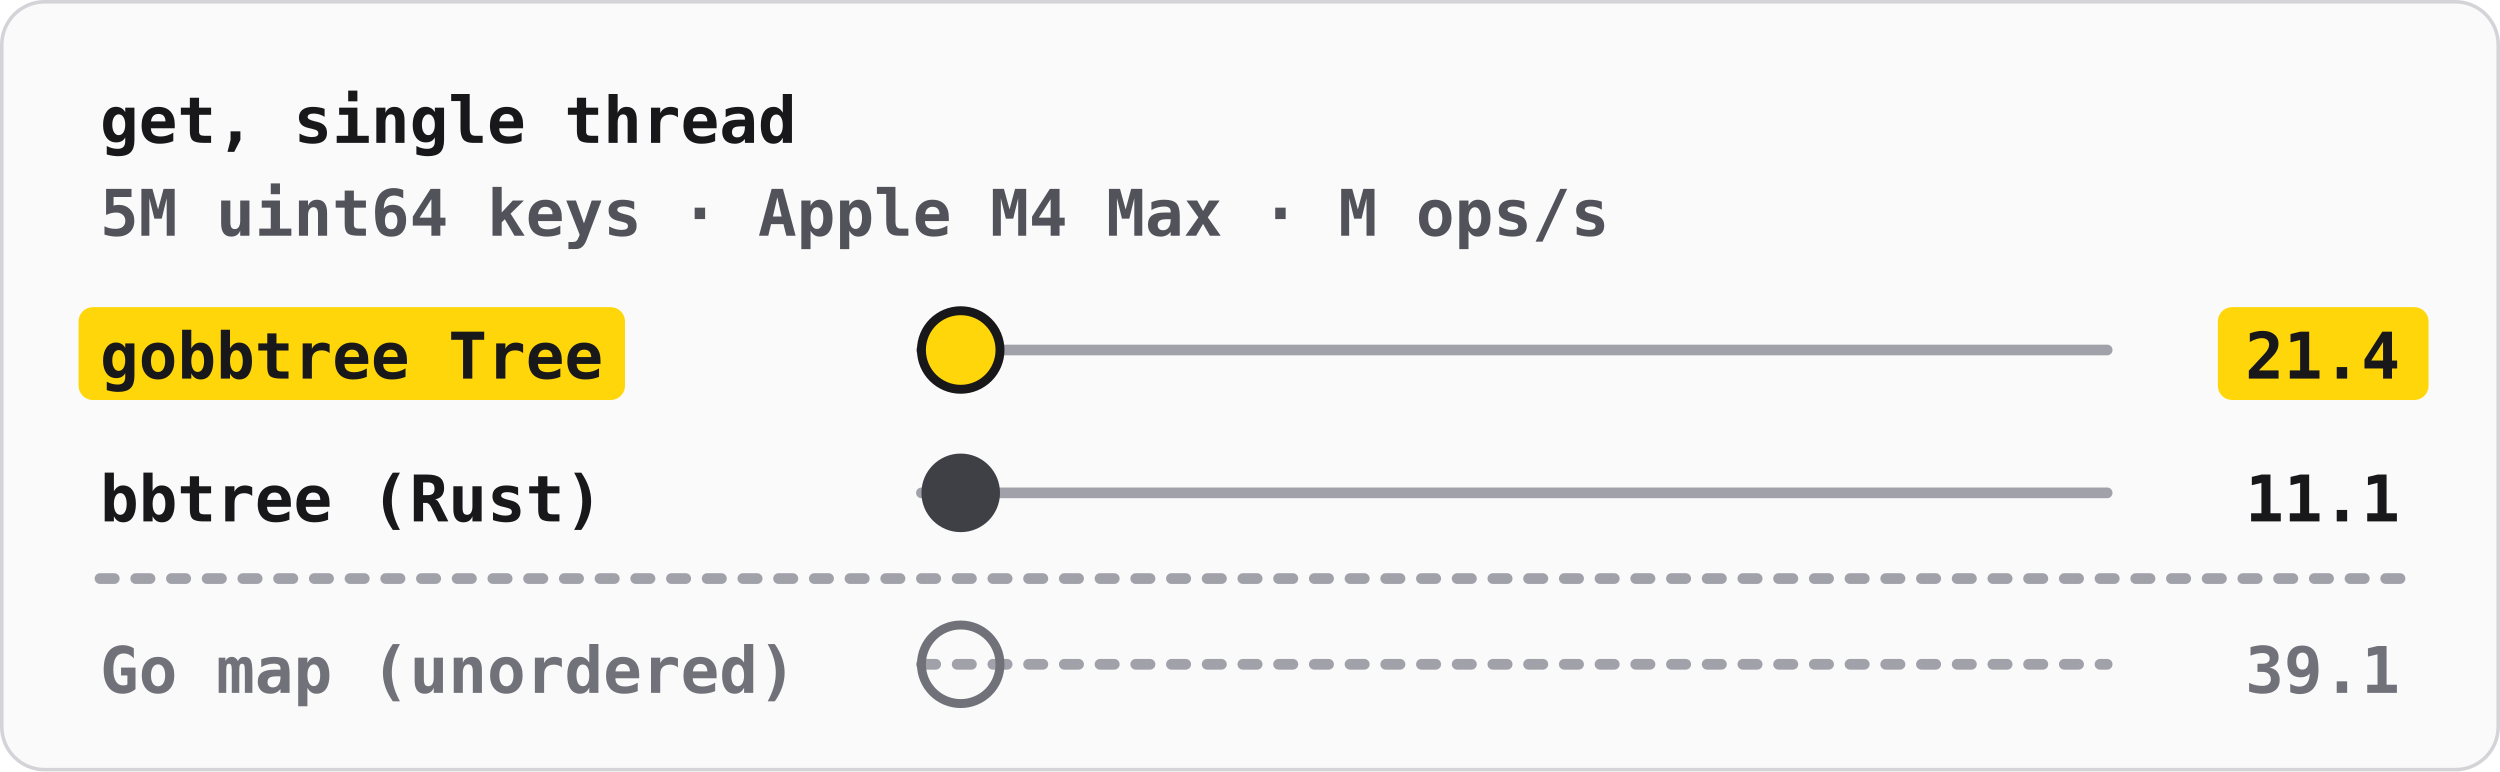
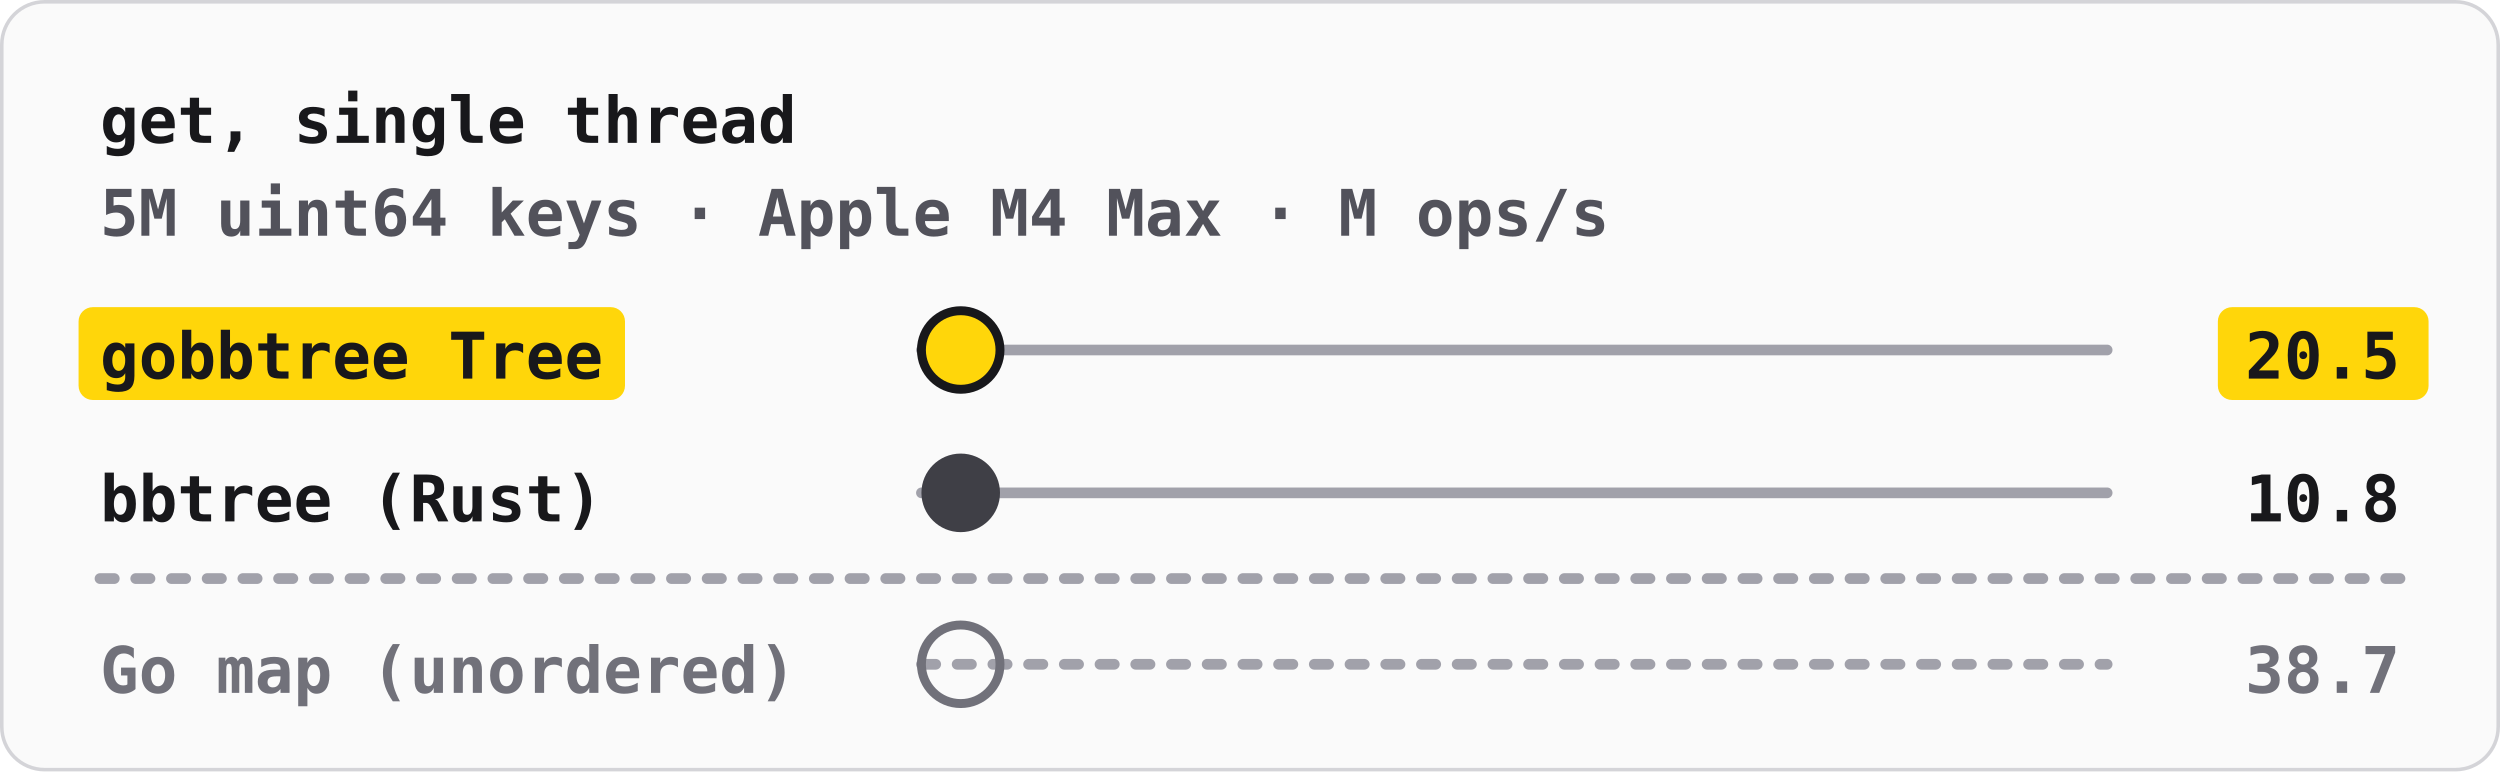
- <svg xmlns="http://www.w3.org/2000/svg" width="700" height="216" viewBox="0 0 700 216" role="img" aria-label="Get on 5M mixed uint64 keys, one thread, Apple M4 Max, in million operations per second: gobbtree Tree 21.4, bbtree (Rust) 11.1; Go map, unordered, 39.1.">
+ <svg xmlns="http://www.w3.org/2000/svg" width="700" height="216" viewBox="0 0 700 216" role="img" aria-label="Get on 5M mixed uint64 keys, one thread, Apple M4 Max, in million operations per second: gobbtree Tree 20.5, bbtree (Rust) 10.8; Go map, unordered, 38.7.">
  <style>
    text { font-family: ui-monospace, SFMono-Regular, Menlo, Consolas, monospace; font-size: 18px; font-weight: 600; fill: #18181b; }
    .title { font-weight: 800; }
    .muted { fill: #52525b; }
    .faint { fill: #71717a; }
    .ours { font-weight: 800; }
    .value { text-anchor: end; }
    .highlight { fill: #ffd60a; }
    .track { stroke: #a1a1aa; stroke-width: 3; stroke-linecap: round; }
    .dashed { stroke-dasharray: 4 6; }
    .ball { animation: bounce linear infinite alternate; }
    @keyframes bounce { to { transform: translateX(310px); } }
  </style>
  <rect x="0.5" y="0.5" width="699" height="215" rx="12" fill="#fafafa" stroke="#d4d4d8" />
  <text class="title" x="28" y="40">get, single thread</text>
  <text class="muted" x="28" y="66">5M uint64 keys · Apple M4 Max · M ops/s</text>
  <rect class="highlight" x="22" y="86" width="153" height="26" rx="4" />
  <rect class="highlight" x="621" y="86" width="59" height="26" rx="4" />
  <text class="ours" x="28" y="106">gobbtree Tree</text>
  <line class="track" x1="258" y1="98" x2="590" y2="98" />
  <circle class="ball" cx="269" cy="98" r="11" fill="#ffd60a" stroke="#18181b" stroke-width="2.5" style="animation-duration: 0.60s" />
-   <text class="ours value" x="672" y="106">21.4</text>
+   <text class="ours value" x="672" y="106">20.5</text>
  <text x="28" y="146">bbtree (Rust)</text>
  <line class="track" x1="258" y1="138" x2="590" y2="138" />
-   <circle class="ball" cx="269" cy="138" r="11" fill="#3f3f46" style="animation-duration: 1.16s" />
-   <text class="value" x="672" y="146">11.1</text>
+   <circle class="ball" cx="269" cy="138" r="11" fill="#3f3f46" style="animation-duration: 1.14s" />
+   <text class="value" x="672" y="146">10.8</text>
  <line class="track dashed" x1="28" y1="162" x2="672" y2="162" stroke-width="1.5" />
  <text class="faint" x="28" y="194">Go map (unordered)</text>
  <line class="track dashed" x1="258" y1="186" x2="590" y2="186" />
-   <circle class="ball" cx="269" cy="186" r="11" fill="none" stroke="#71717a" stroke-width="2.5" style="animation-duration: 0.33s" />
-   <text class="faint value" x="672" y="194">39.1</text>
+   <circle class="ball" cx="269" cy="186" r="11" fill="none" stroke="#71717a" stroke-width="2.5" style="animation-duration: 0.32s" />
+   <text class="faint value" x="672" y="194">38.7</text>
</svg>
